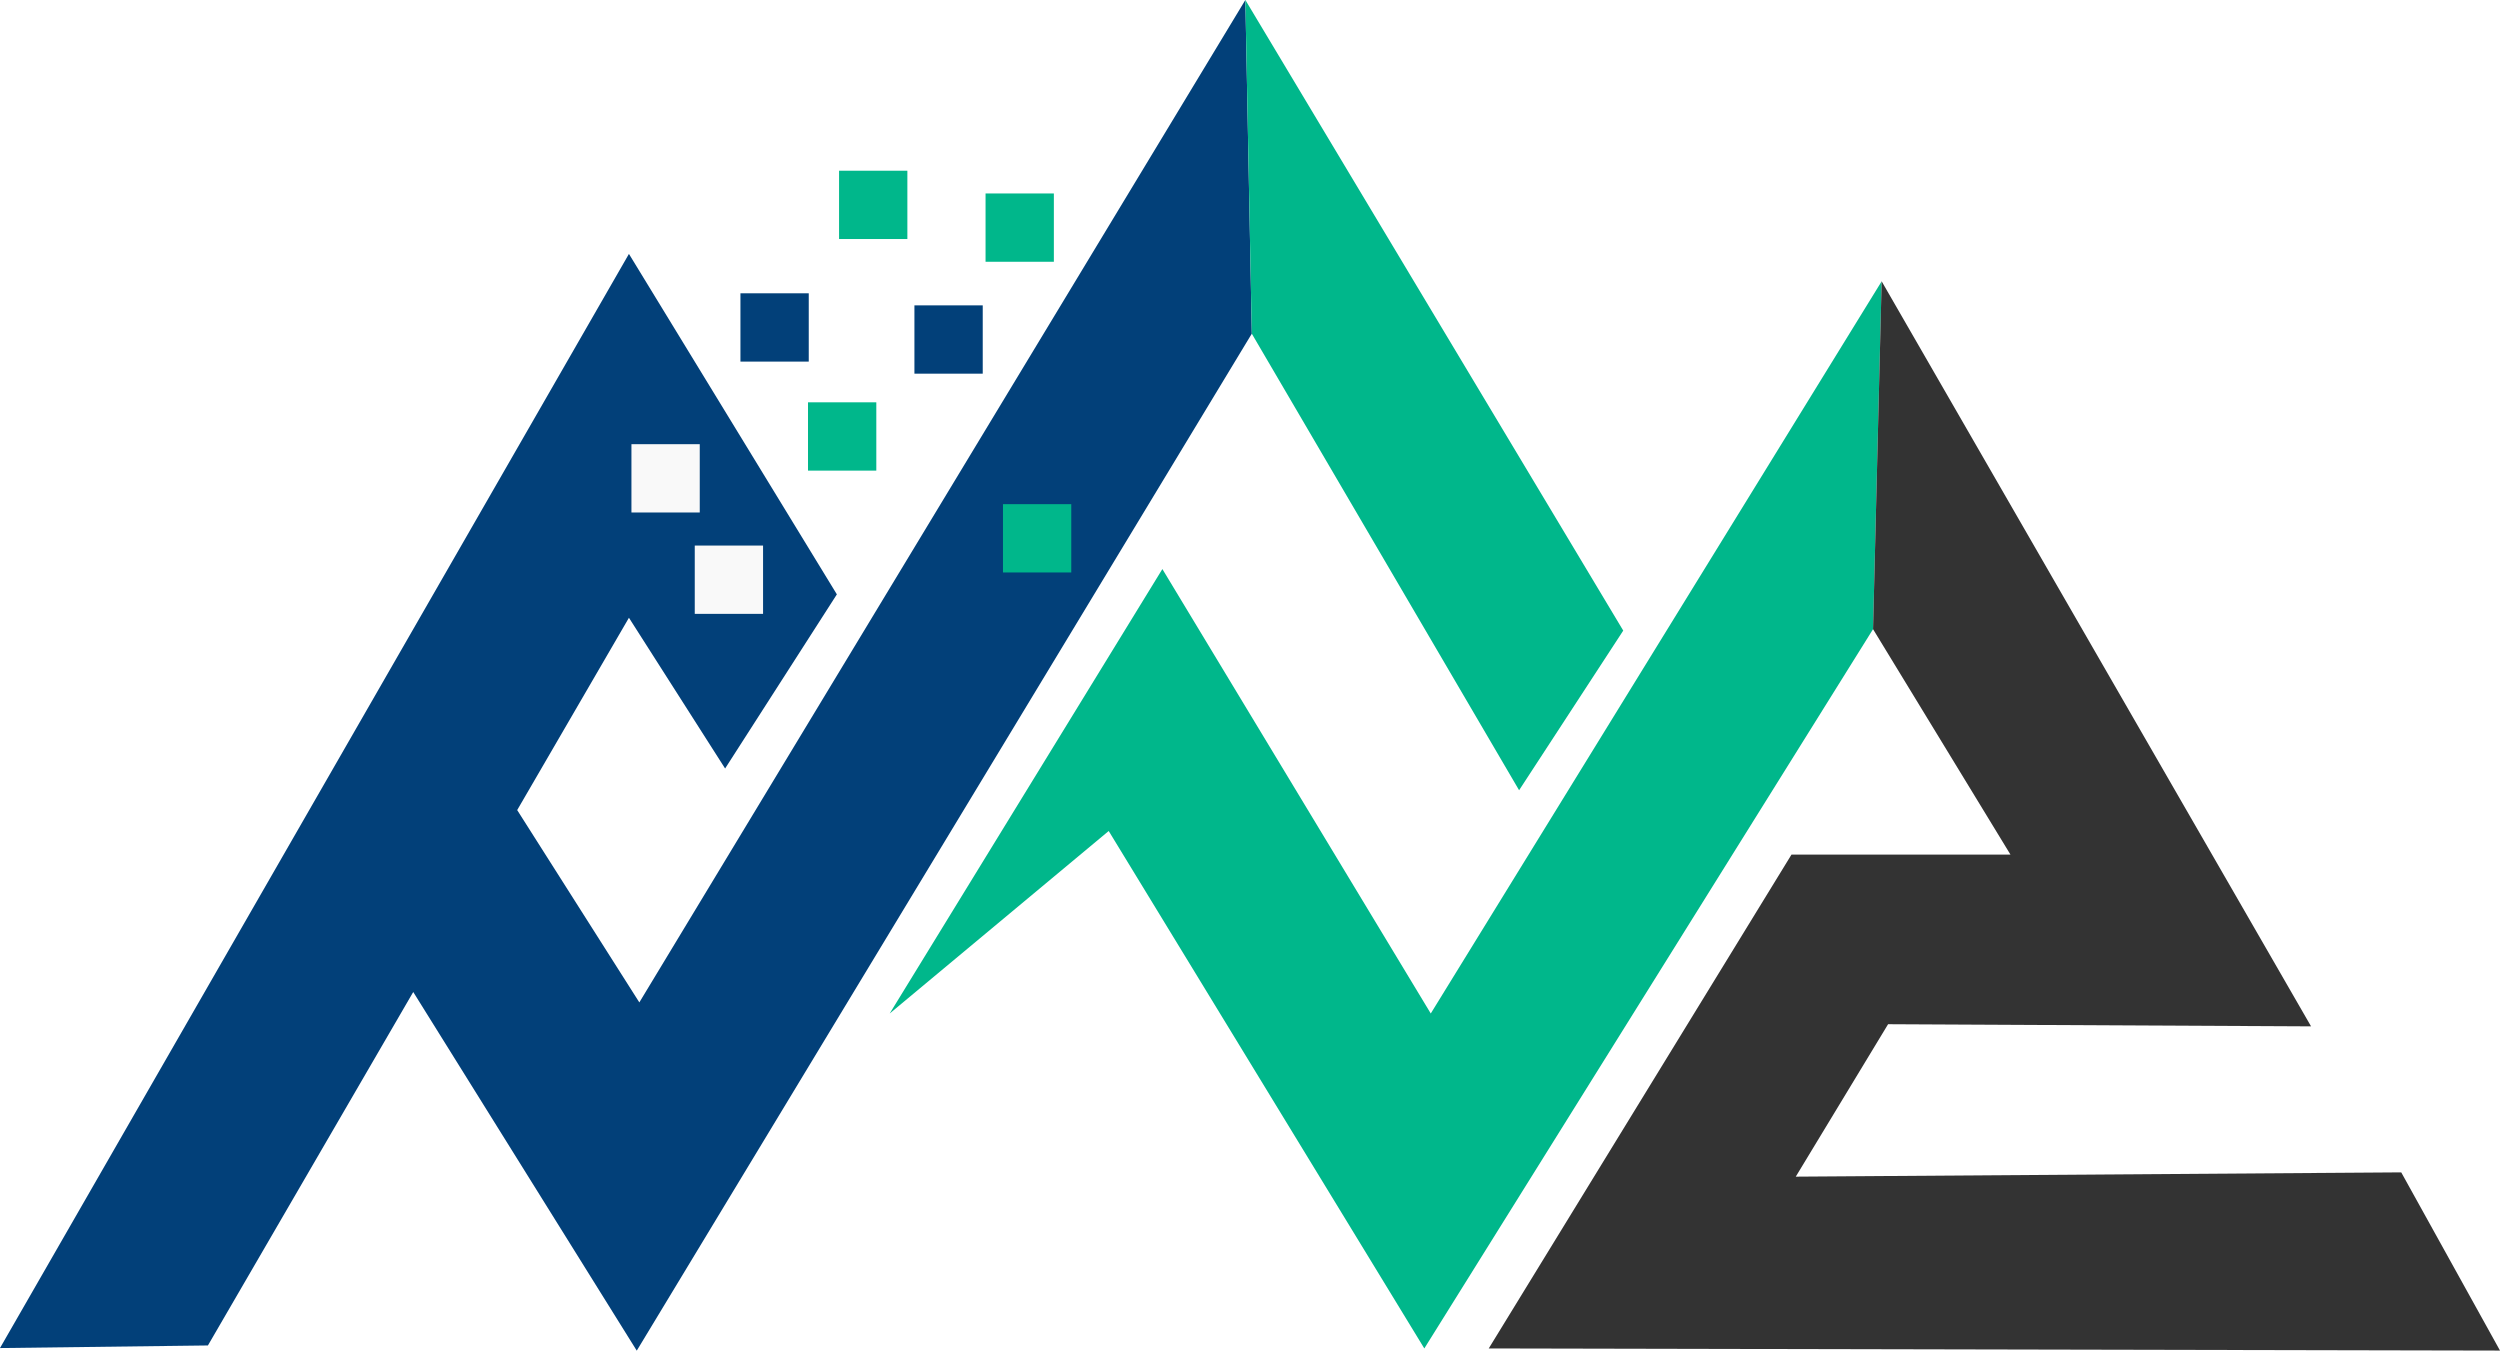
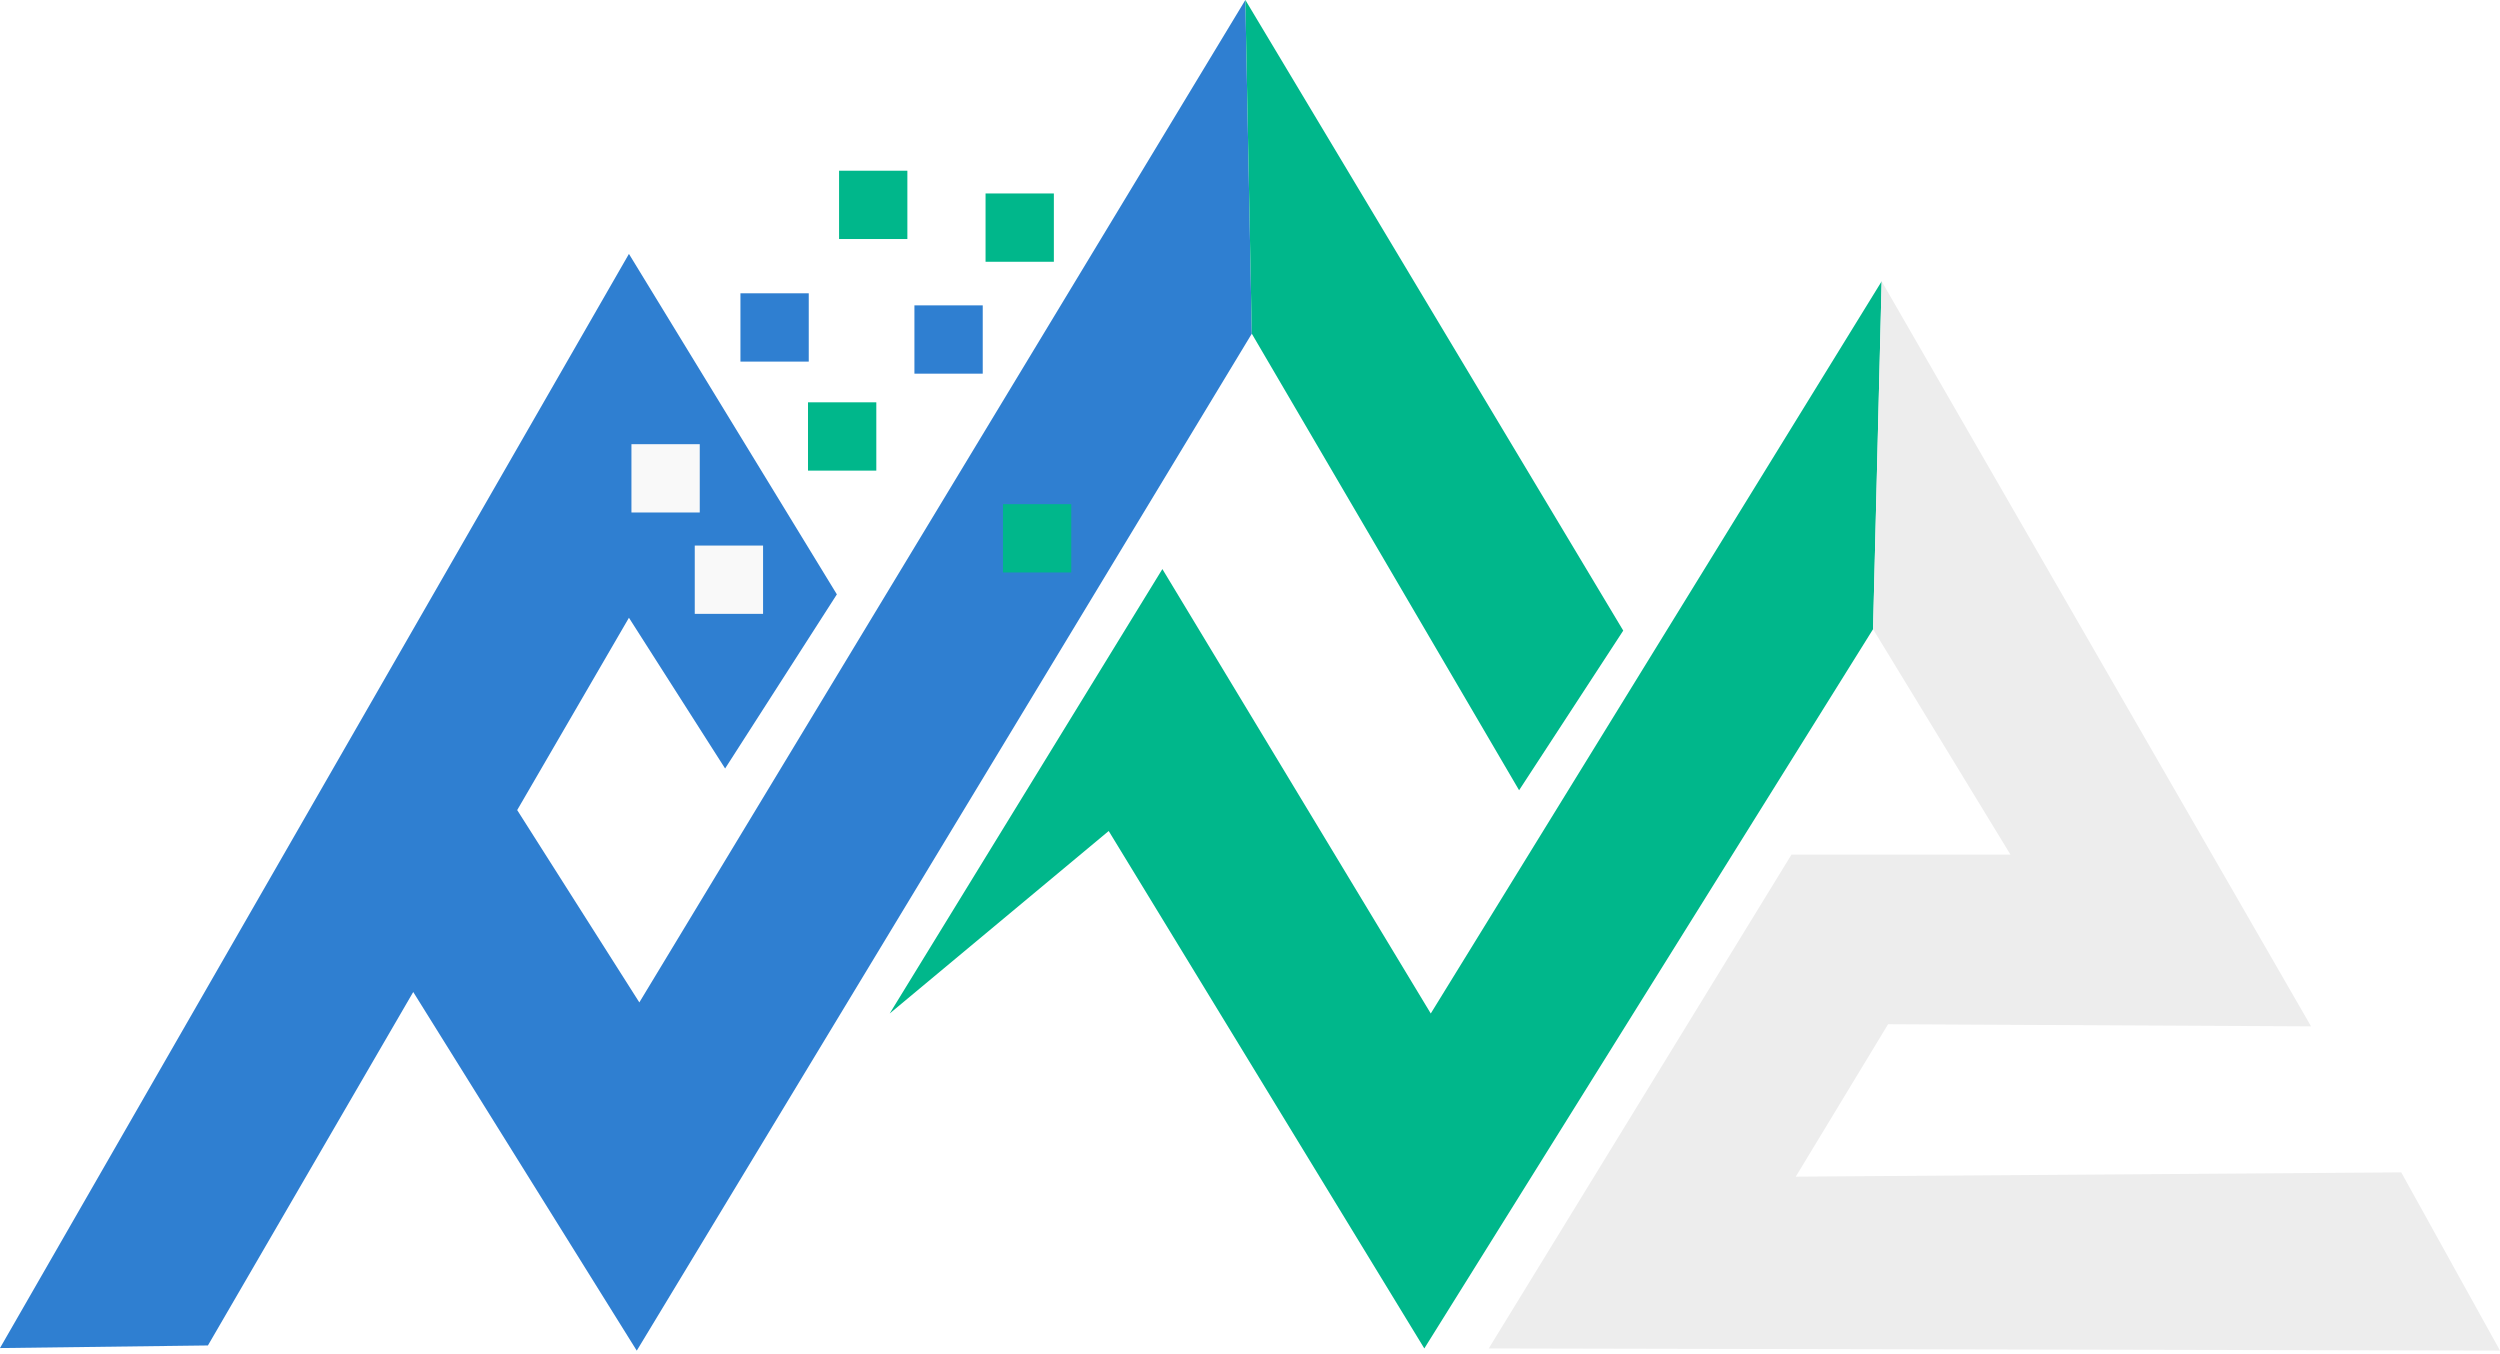
<svg xmlns="http://www.w3.org/2000/svg" viewBox="0 0 155.917 84.4" role="img">
  <g style="display:inline" transform="translate(-227.7734,-74.27663)">
    <g transform="translate(198.0463,24.06775)" style="display:inline">
      <g transform="matrix(1.183269,0,0,1.183269,-17.11632,36.162)" style="display:inline">
        <g transform="translate(-122.5172,-0.990493)" style="display:inline">
-           <path style="display:inline;fill:#024079;fill-opacity:1;stroke:none;stroke-width:0.265" d="m 200.324,53.367 5.89,-9.178 -10.959,-17.945 -33.15,57.67 10.959,-0.137 10.822,-18.63 11.781,18.904 32.417,-53.602 -0.34,-17.587 -31.941,52.834 -6.438,-10.137 5.89,-10.137 z" />
+           <path style="display:inline;fill:#2f7fd1;fill-opacity:1;stroke:none;stroke-width:0.265" d="m 200.324,53.367 5.89,-9.178 -10.959,-17.945 -33.15,57.67 10.959,-0.137 10.822,-18.63 11.781,18.904 32.417,-53.602 -0.34,-17.587 -31.941,52.834 -6.438,-10.137 5.89,-10.137 z" />
          <path style="display:inline;fill:#00b78b;fill-opacity:1;stroke:none;stroke-width:0.265" d="m 228.084,30.449 14.089,24.064 5.489,-8.414 -19.917,-33.238 z" />
          <path style="display:inline;fill:#00b78b;fill-opacity:1;stroke:none;stroke-width:0.265" d="m 208.999,66.28 11.543,-9.619 16.635,27.273 23.652,-37.911 0.453,-18.333 L 237.517,66.28 223.371,42.855 Z" />
-           <path style="display:inline;fill:#333333;fill-opacity:1;stroke:none;stroke-width:0.265" d="m 260.829,46.024 7.243,11.882 h -11.543 l -15.956,26.028 53.301,0.113 -5.206,-9.393 -31.913,0.226 4.866,-8.035 22.294,0.113 -22.633,-39.269 z" />
+           <path style="display:inline;fill:#ededed;fill-opacity:1;stroke:none;stroke-width:0.265" d="m 260.829,46.024 7.243,11.882 h -11.543 l -15.956,26.028 53.301,0.113 -5.206,-9.393 -31.913,0.226 4.866,-8.035 22.294,0.113 -22.633,-39.269 z" />
        </g>
        <g style="display:inline;fill:#00b78b;fill-opacity:1;stroke:none" transform="translate(-2.759951,-46.00273)">
-           <rect style="fill:#024079;fill-opacity:1;stroke:none;stroke-width:0.265" width="3.6" height="3.6" x="81.375" y="73.333" />
-           <rect style="fill:#024079;fill-opacity:1;stroke:none;stroke-width:0.265" width="3.6" height="3.6" x="90.545" y="73.969" />
+           <rect style="fill:#2f7fd1;fill-opacity:1;stroke:none;stroke-width:0.265" width="3.6" height="3.6" x="81.375" y="73.333" />
+           <rect style="fill:#2f7fd1;fill-opacity:1;stroke:none;stroke-width:0.265" width="3.6" height="3.6" x="90.545" y="73.969" />
          <rect style="fill:#00b78b;fill-opacity:1;stroke:none;stroke-width:0.265" width="3.6" height="3.6" x="86.573" y="66.872" />
          <rect style="fill:#00b78b;fill-opacity:1;stroke:none;stroke-width:0.265" width="3.6" height="3.6" x="84.936" y="79.079" />
          <rect style="fill:#00b78b;fill-opacity:1;stroke:none;stroke-width:0.265" width="3.6" height="3.6" x="94.294" y="68.071" />
          <rect style="fill:#00b78b;fill-opacity:1;stroke:none;stroke-width:0.265" width="3.6" height="3.6" x="95.212" y="84.447" />
        </g>
        <g style="display:inline;fill:#f9f9f9" transform="translate(-2.148203,-43.79194)">
          <rect style="fill:#f9f9f9;stroke:none;stroke-width:0.265" width="3.6" height="3.6" x="75.018" y="79.075" />
          <rect style="fill:#f9f9f9;stroke:none;stroke-width:0.265" width="3.6" height="3.6" x="78.355" y="84.418" />
        </g>
      </g>
    </g>
  </g>
</svg>
